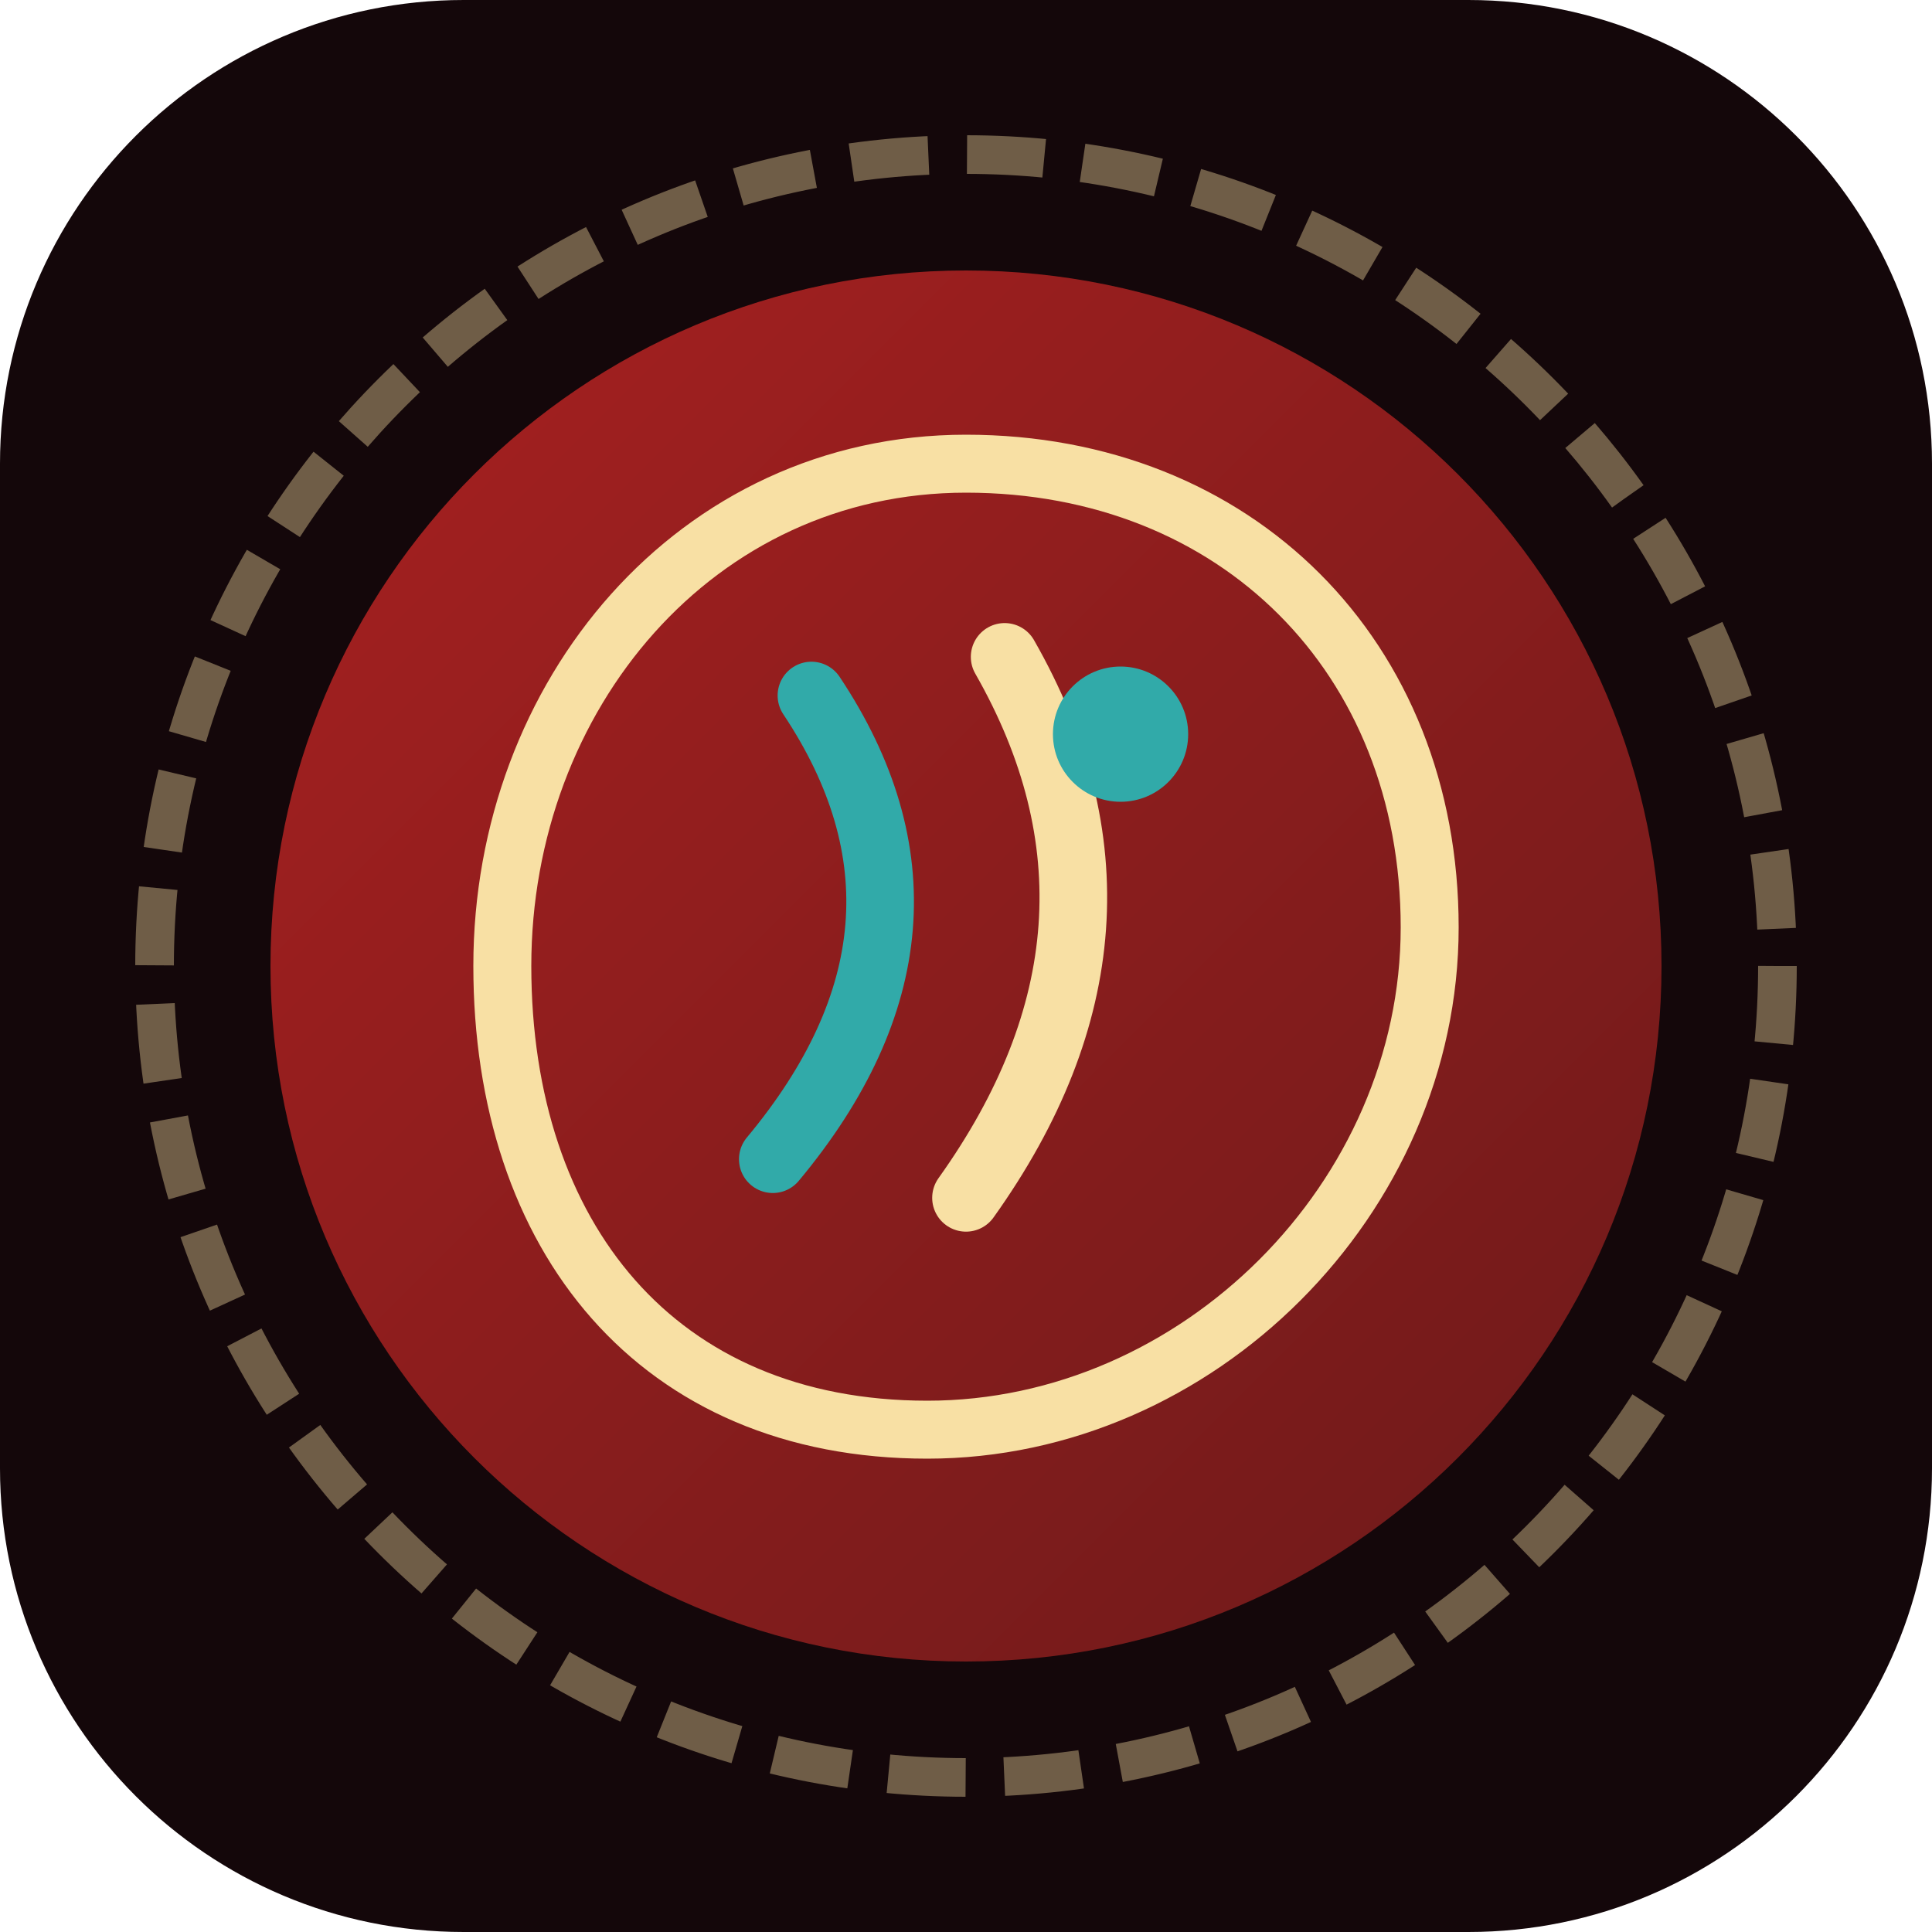
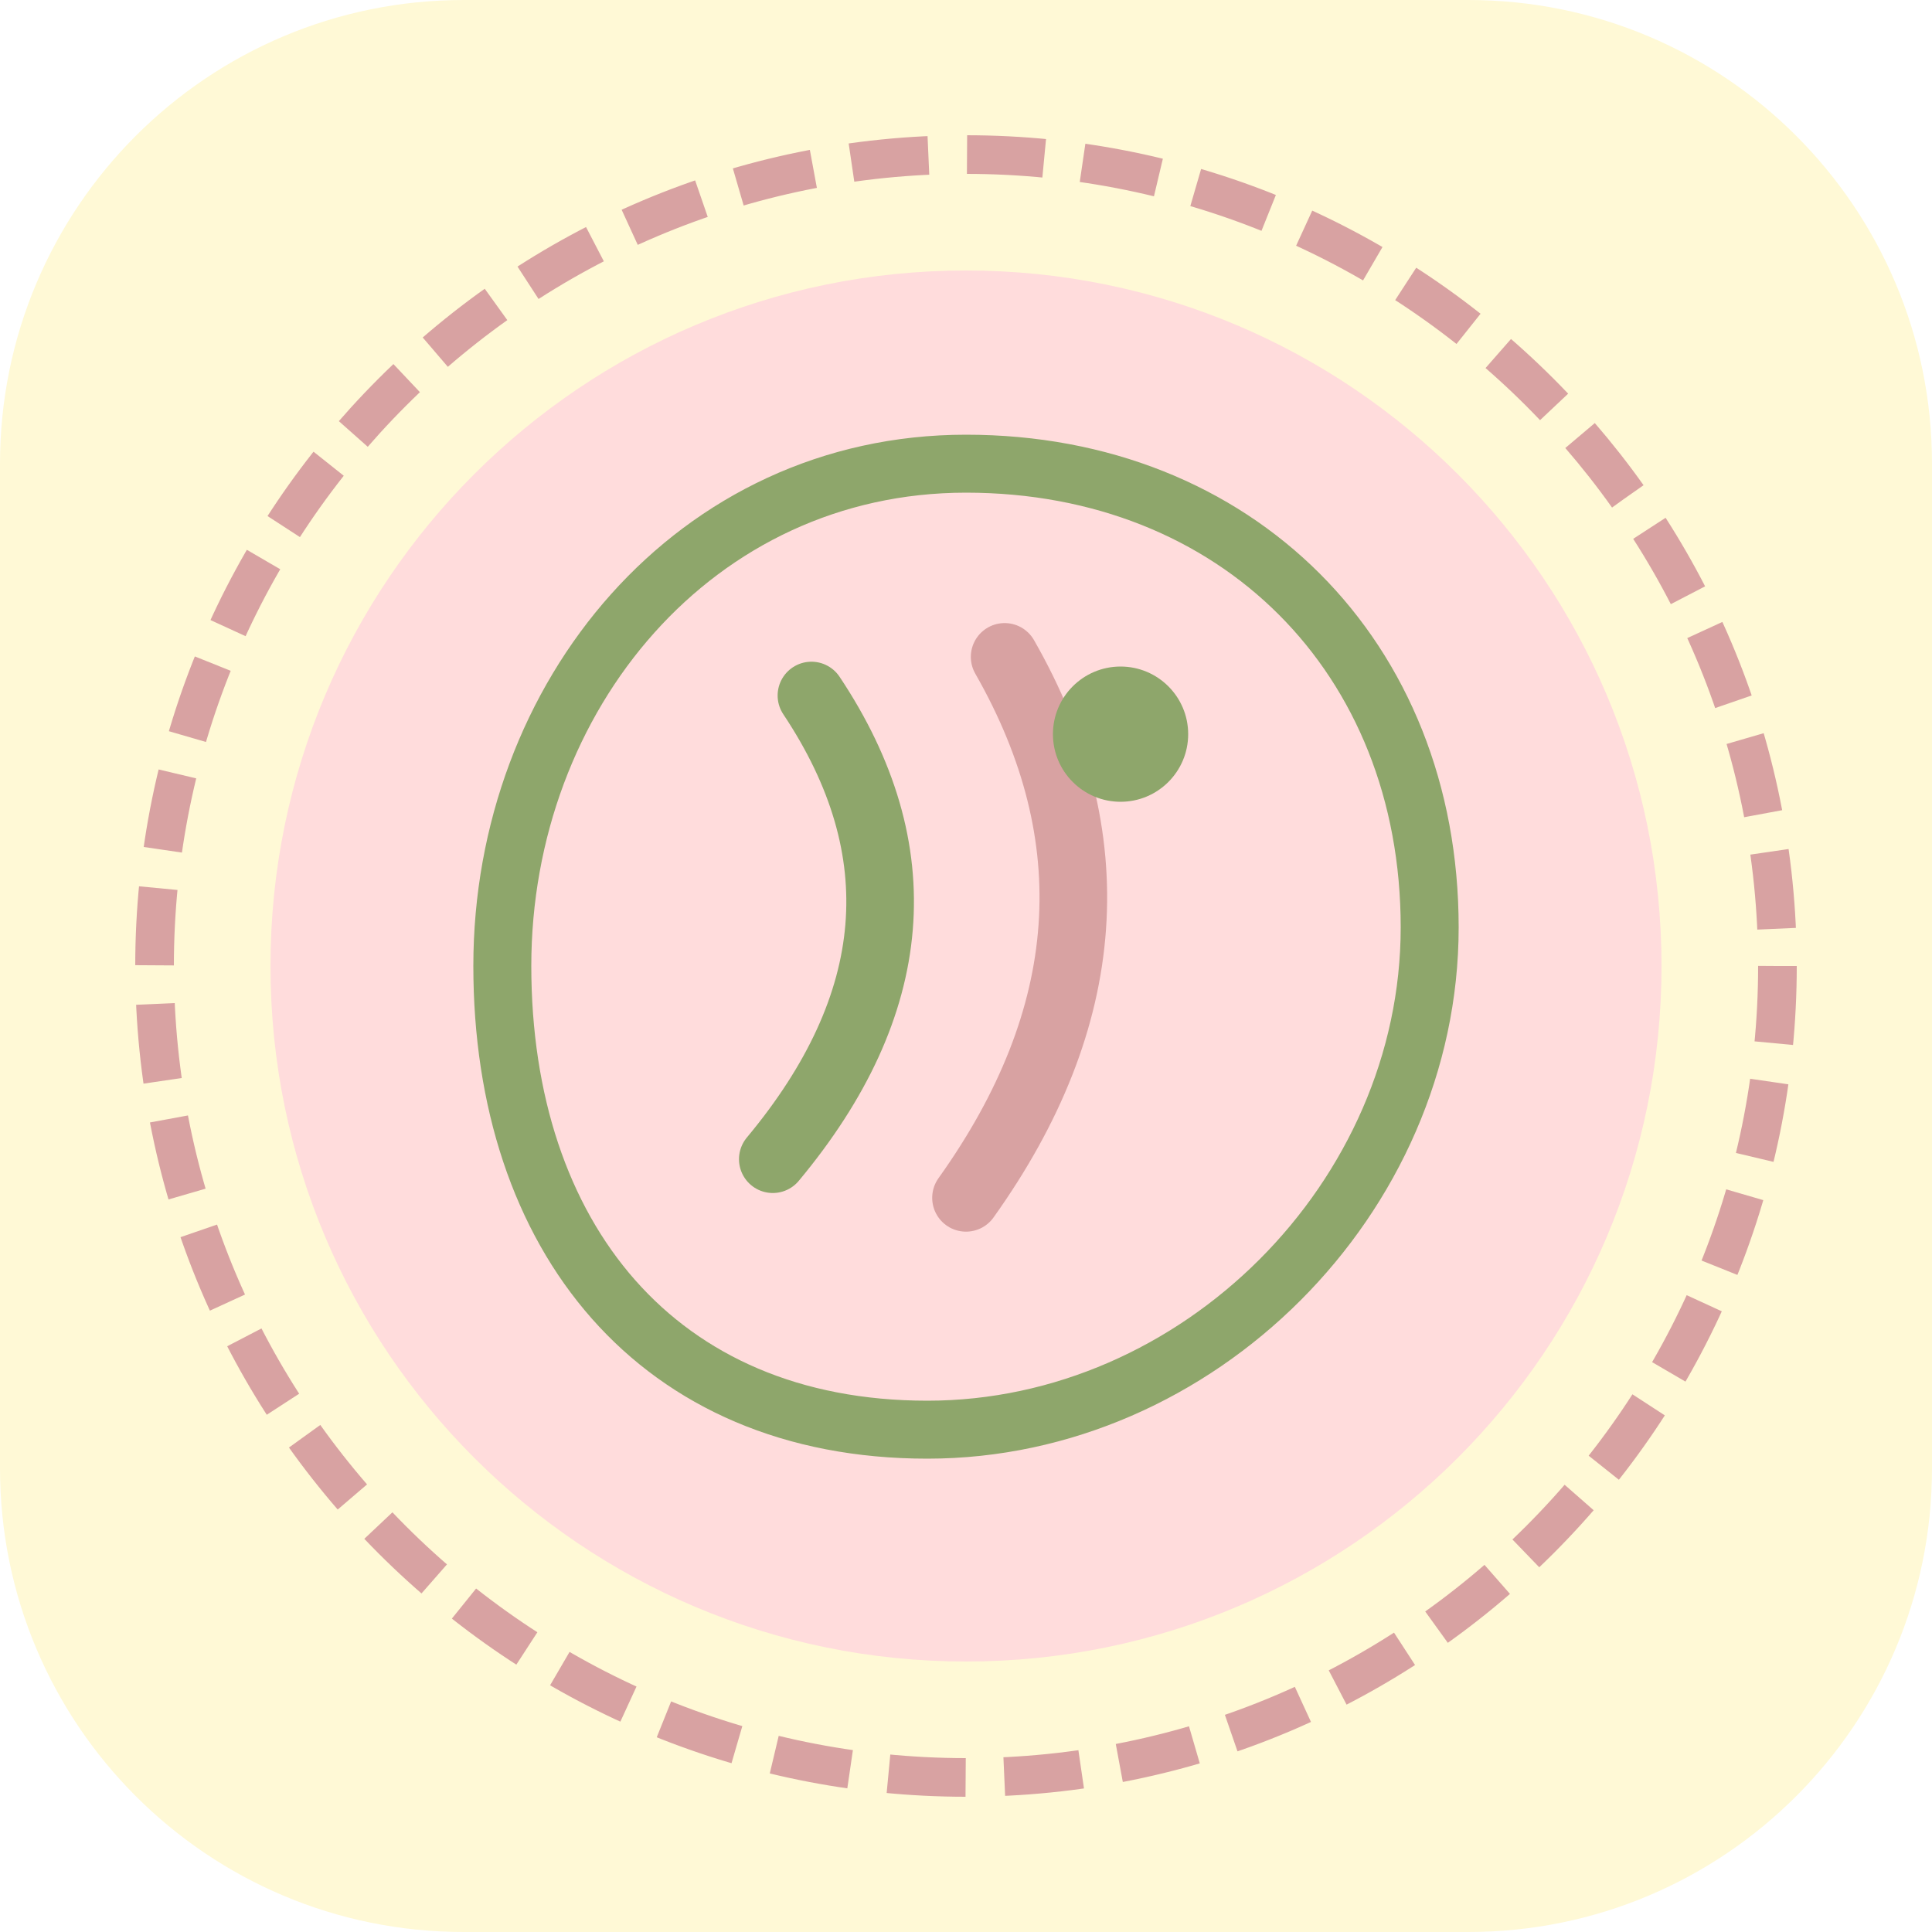
<svg xmlns="http://www.w3.org/2000/svg" viewBox="0 0 100 100">
  <defs>
-     <linearGradient id="crimsonGrad" x1="0%" y1="0%" x2="100%" y2="100%">
-       <stop offset="0%" stop-color="#A82020" />
-       <stop offset="100%" stop-color="#6C1A1A" />
-     </linearGradient>
-     <linearGradient id="tealGrad" x1="0%" y1="0%" x2="100%" y2="100%">
-       <stop offset="0%" stop-color="#31AAA9" />
-       <stop offset="100%" stop-color="#1e7574" />
+     <linearGradient id="roseGrad" x1="0%" y1="0%" x2="100%" y2="100%">
+       <stop offset="0%" stop-color="#D8A2A2" />
+       <stop offset="100%" stop-color="#8EA66B" />
    </linearGradient>
  </defs>
-   <rect width="100" height="100" rx="24" fill="#14070a" />
-   <circle cx="50" cy="50" r="42" fill="none" stroke="#F8E0A4" stroke-width="2" stroke-opacity="0.4" stroke-dasharray="4 2" />
-   <circle cx="50" cy="50" r="36" fill="url(#crimsonGrad)" />
-   <path d="M50 24 C64 24 74 34 74 48 C74 62 62 74 48 74 C34 74 26 64 26 50 C26 36 36 24 50 24 Z" fill="none" stroke="#F8E0A4" stroke-width="3" />
-   <path d="M42 36 Q50 48 40 60" fill="none" stroke="#31AAA9" stroke-width="3.5" stroke-linecap="round" />
-   <path d="M52 34 Q60 48 50 62" fill="none" stroke="#F8E0A4" stroke-width="3.5" stroke-linecap="round" />
-   <circle cx="58" cy="38" r="3.5" fill="#31AAA9" />
+   <rect width="100" height="100" rx="24" fill="#FFF9D6" />
+   <circle cx="50" cy="50" r="42" fill="none" stroke="#D8A2A2" stroke-width="2" stroke-dasharray="4 2" />
+   <circle cx="50" cy="50" r="36" fill="#FFDCDC" />
+   <path d="M50 24 C64 24 74 34 74 48 C74 62 62 74 48 74 C34 74 26 64 26 50 C26 36 36 24 50 24 Z" fill="none" stroke="#8EA66B" stroke-width="3" />
+   <path d="M42 36 Q50 48 40 60" fill="none" stroke="#8EA66B" stroke-width="3.5" stroke-linecap="round" />
+   <path d="M52 34 Q60 48 50 62" fill="none" stroke="#D8A2A2" stroke-width="3.5" stroke-linecap="round" />
+   <circle cx="58" cy="38" r="3.5" fill="#8EA66B" />
</svg>
